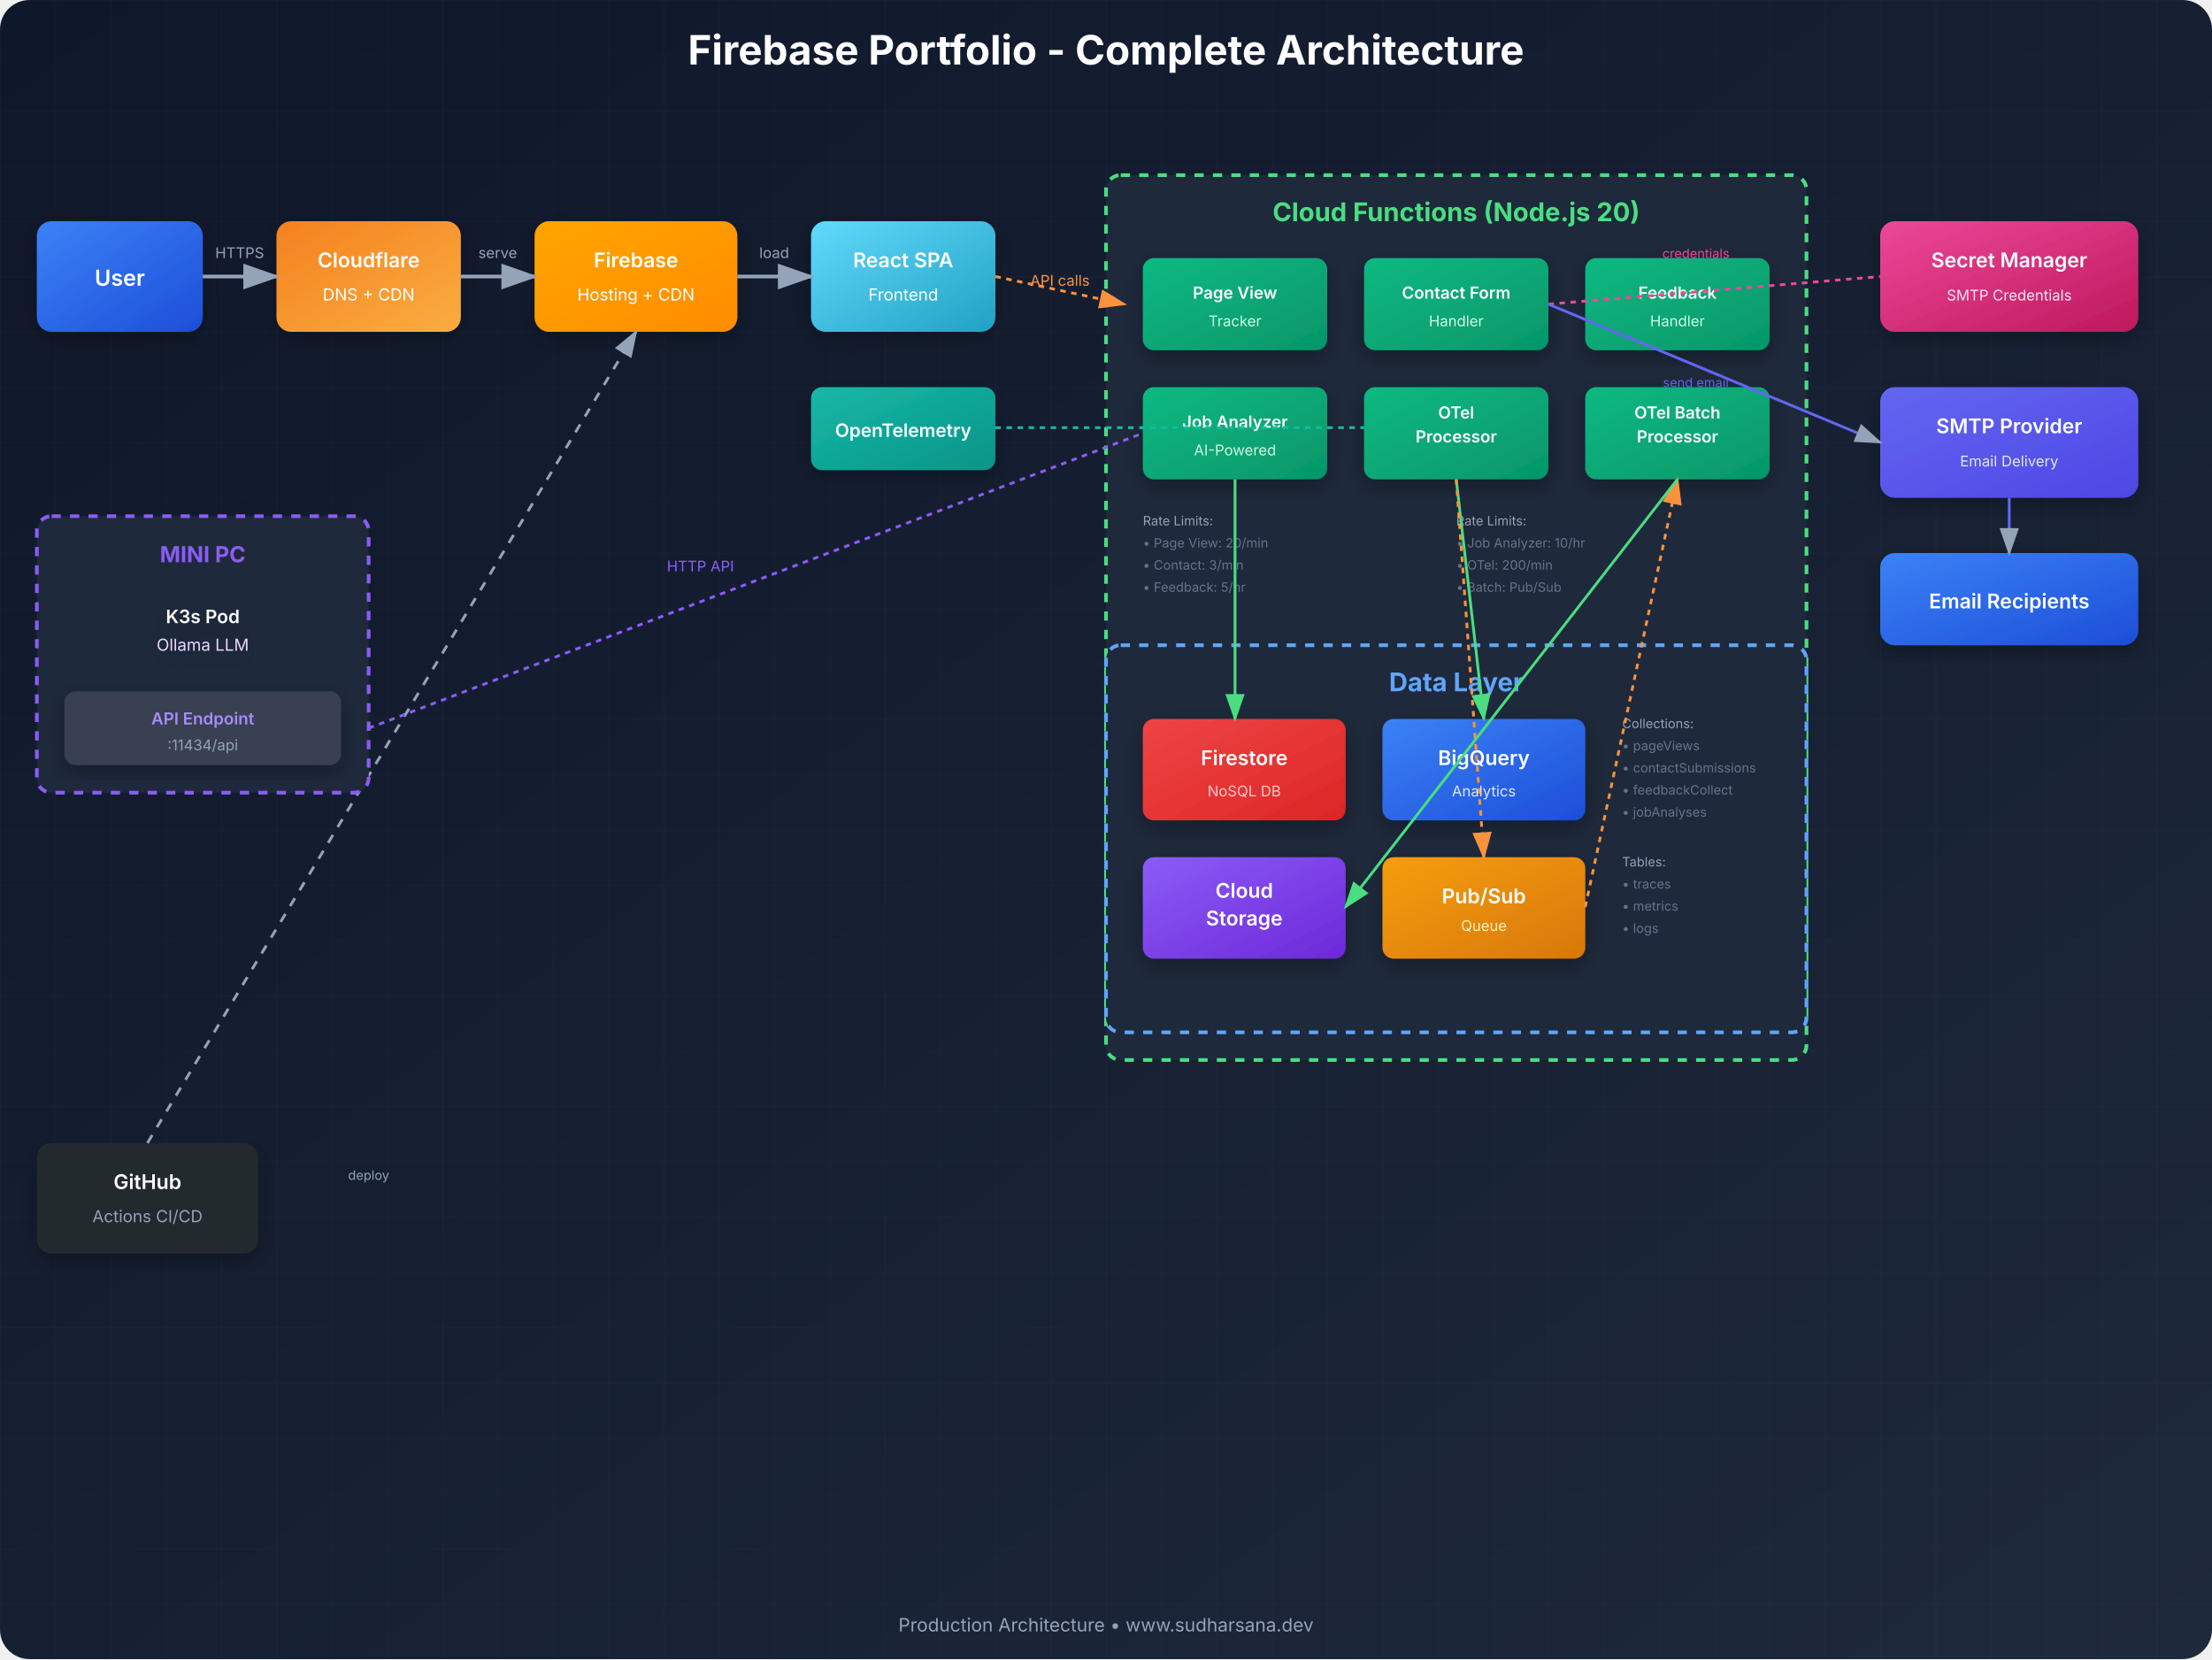
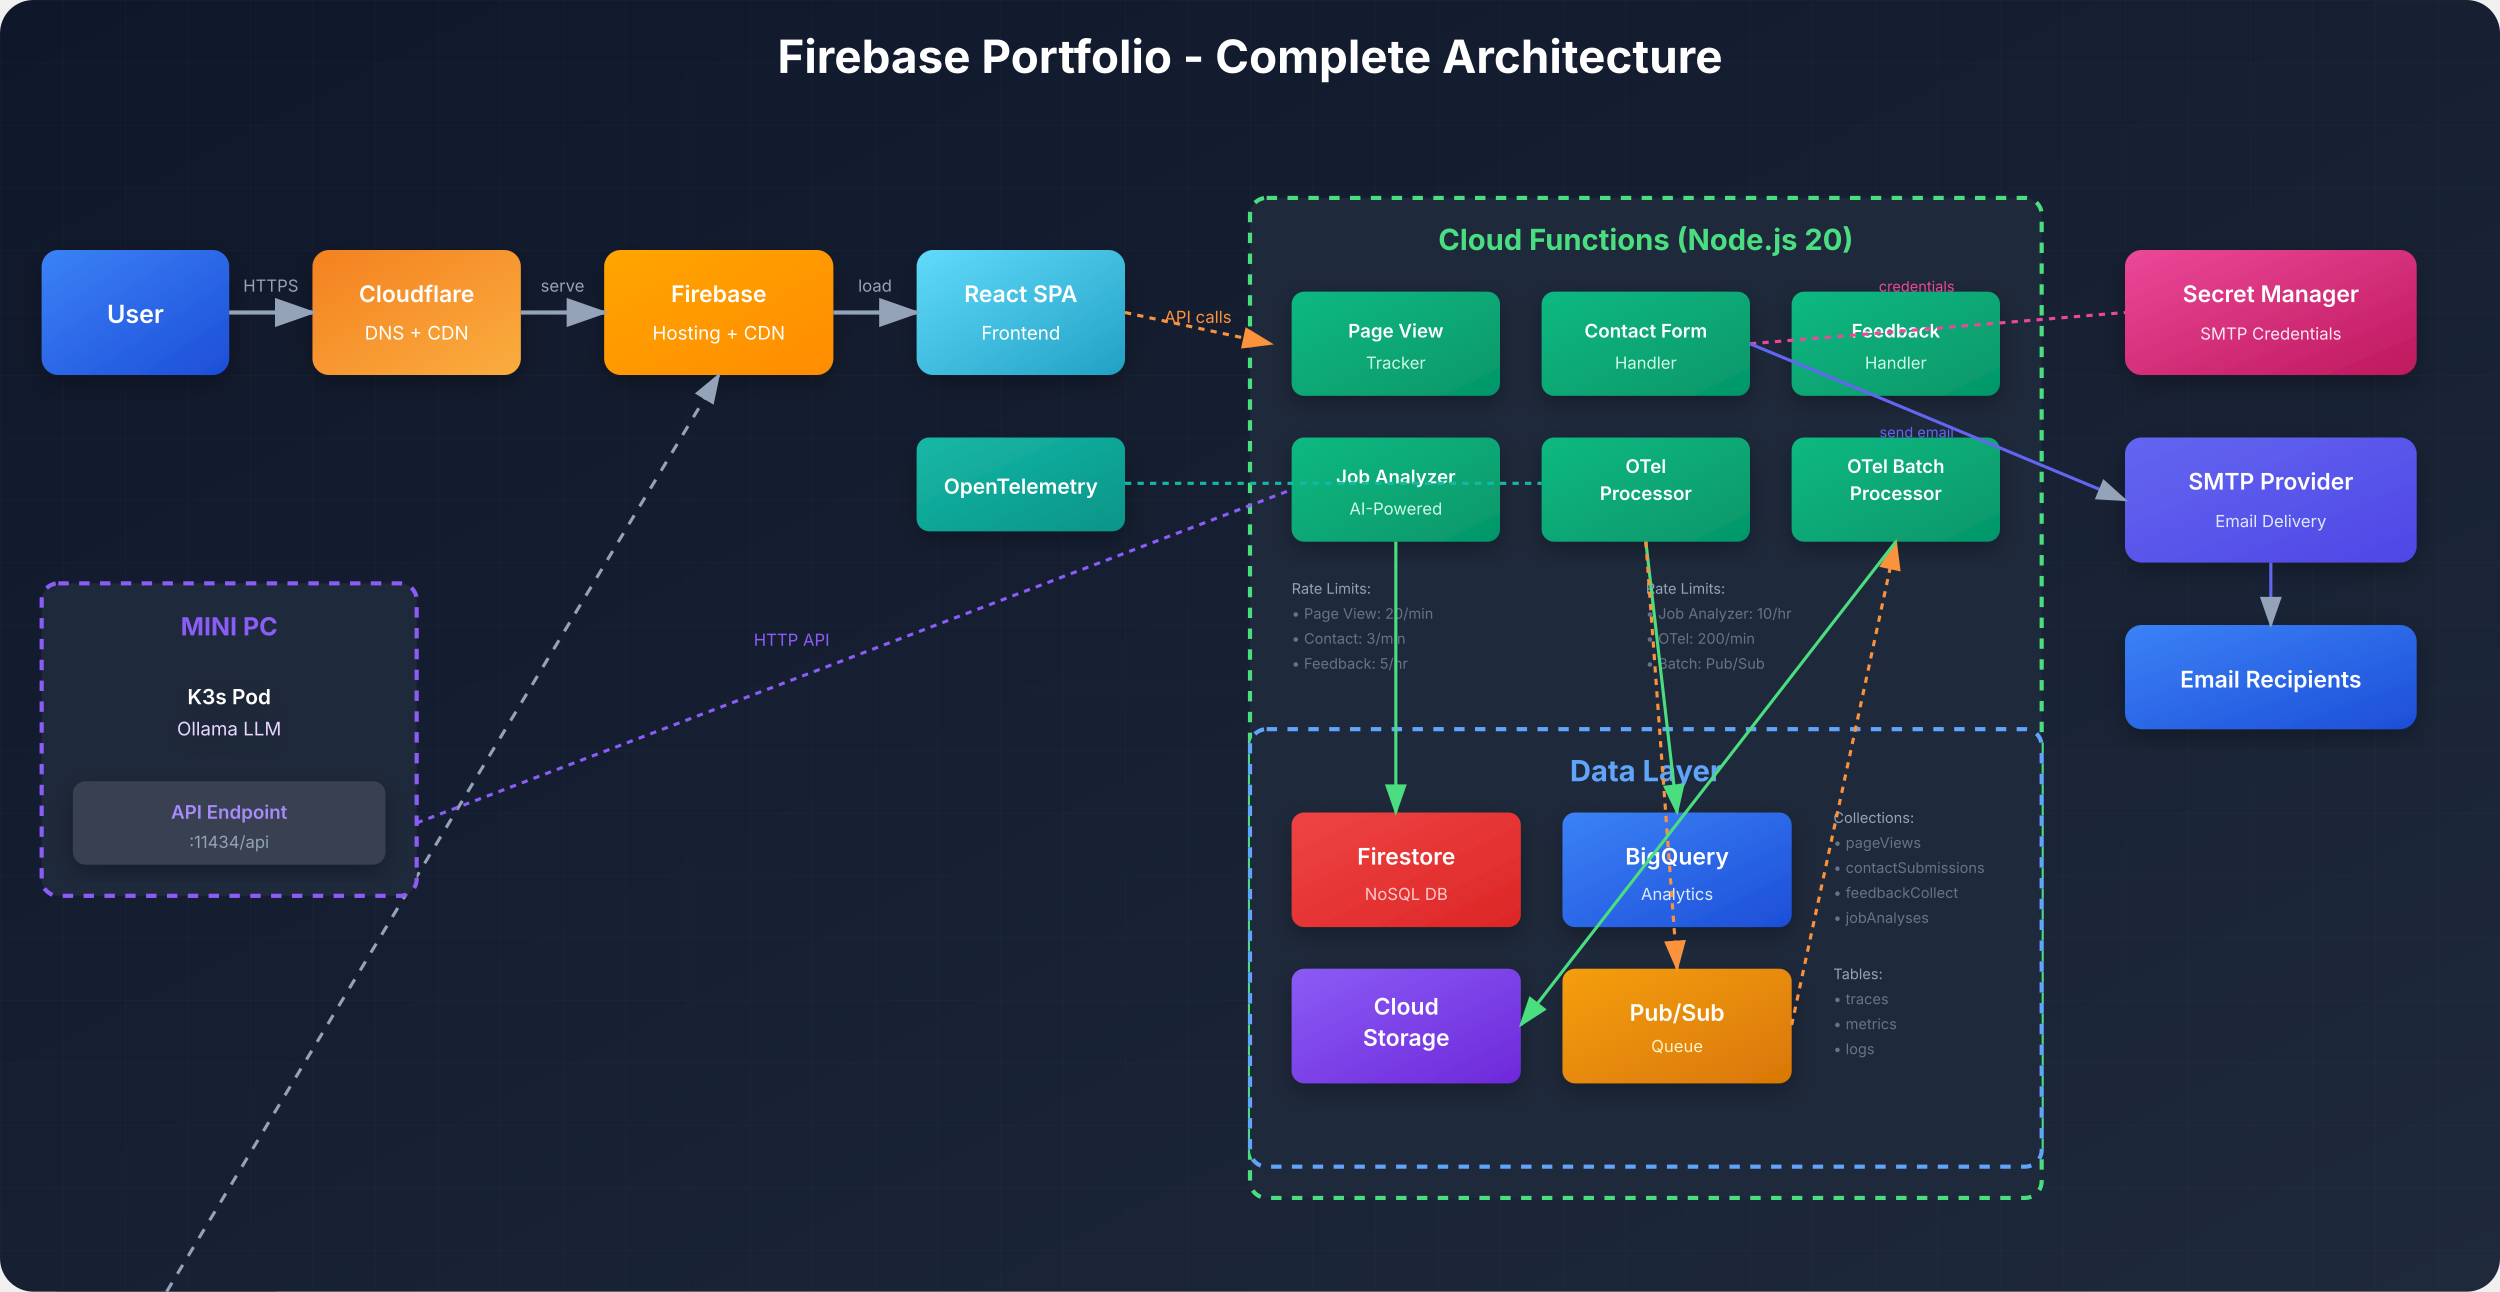
- <svg xmlns="http://www.w3.org/2000/svg" viewBox="0 0 1200 900" style="font-family: system-ui, -apple-system, sans-serif;">
+ <svg xmlns="http://www.w3.org/2000/svg" viewBox="0 0 1200 620" style="font-family: system-ui, -apple-system, sans-serif;">
  <defs>
    <linearGradient id="userGrad" x1="0%" y1="0%" x2="100%" y2="100%">
      <stop offset="0%" style="stop-color:#3b82f6" />
      <stop offset="100%" style="stop-color:#1d4ed8" />
    </linearGradient>
    <linearGradient id="cloudflareGrad" x1="0%" y1="0%" x2="100%" y2="100%">
      <stop offset="0%" style="stop-color:#f48120" />
      <stop offset="100%" style="stop-color:#faad3f" />
    </linearGradient>
    <linearGradient id="firebaseGrad" x1="0%" y1="0%" x2="100%" y2="100%">
      <stop offset="0%" style="stop-color:#FFA500" />
      <stop offset="100%" style="stop-color:#FF8C00" />
    </linearGradient>
    <linearGradient id="reactGrad" x1="0%" y1="0%" x2="100%" y2="100%">
      <stop offset="0%" style="stop-color:#61dafb" />
      <stop offset="100%" style="stop-color:#21a1c4" />
    </linearGradient>
    <linearGradient id="functionGrad" x1="0%" y1="0%" x2="100%" y2="100%">
      <stop offset="0%" style="stop-color:#10b981" />
      <stop offset="100%" style="stop-color:#059669" />
    </linearGradient>
    <linearGradient id="firestoreGrad" x1="0%" y1="0%" x2="100%" y2="100%">
      <stop offset="0%" style="stop-color:#ef4444" />
      <stop offset="100%" style="stop-color:#dc2626" />
    </linearGradient>
    <linearGradient id="bigqueryGrad" x1="0%" y1="0%" x2="100%" y2="100%">
      <stop offset="0%" style="stop-color:#3b82f6" />
      <stop offset="100%" style="stop-color:#1d4ed8" />
    </linearGradient>
    <linearGradient id="storageGrad" x1="0%" y1="0%" x2="100%" y2="100%">
      <stop offset="0%" style="stop-color:#8b5cf6" />
      <stop offset="100%" style="stop-color:#6d28d9" />
    </linearGradient>
    <linearGradient id="pubsubGrad" x1="0%" y1="0%" x2="100%" y2="100%">
      <stop offset="0%" style="stop-color:#f59e0b" />
      <stop offset="100%" style="stop-color:#d97706" />
    </linearGradient>
    <linearGradient id="secretGrad" x1="0%" y1="0%" x2="100%" y2="100%">
      <stop offset="0%" style="stop-color:#ec4899" />
      <stop offset="100%" style="stop-color:#be185d" />
    </linearGradient>
    <linearGradient id="smtpGrad" x1="0%" y1="0%" x2="100%" y2="100%">
      <stop offset="0%" style="stop-color:#6366f1" />
      <stop offset="100%" style="stop-color:#4f46e5" />
    </linearGradient>
    <linearGradient id="otelGrad" x1="0%" y1="0%" x2="100%" y2="100%">
      <stop offset="0%" style="stop-color:#14b8a6" />
      <stop offset="100%" style="stop-color:#0d9488" />
    </linearGradient>
    <linearGradient id="bgGrad" x1="0%" y1="0%" x2="100%" y2="100%">
      <stop offset="0%" style="stop-color:#0f172a" />
      <stop offset="100%" style="stop-color:#1e293b" />
    </linearGradient>
    <filter id="shadow" x="-20%" y="-20%" width="140%" height="140%">
      <feDropShadow dx="0" dy="4" stdDeviation="6" flood-color="#000" flood-opacity="0.3" />
    </filter>
    <marker id="arrow" markerWidth="10" markerHeight="7" refX="9" refY="3.5" orient="auto">
      <polygon points="0 0, 10 3.5, 0 7" fill="#94a3b8" />
    </marker>
    <marker id="arrow-orange" markerWidth="10" markerHeight="7" refX="9" refY="3.5" orient="auto">
      <polygon points="0 0, 10 3.5, 0 7" fill="#fb923c" />
    </marker>
    <marker id="arrow-green" markerWidth="10" markerHeight="7" refX="9" refY="3.5" orient="auto">
      <polygon points="0 0, 10 3.5, 0 7" fill="#4ade80" />
    </marker>
  </defs>
-   <rect width="1200" height="900" rx="16" fill="url(#bgGrad)" />
+   <rect width="1200" height="620" rx="16" fill="url(#bgGrad)" />
  <pattern id="grid" width="30" height="30" patternUnits="userSpaceOnUse">
    <path d="M 30 0 L 0 0 0 30" fill="none" stroke="#ffffff" stroke-width="0.3" opacity="0.05" />
  </pattern>
-   <rect width="1200" height="900" fill="url(#grid)" />
+   <rect width="1200" height="620" fill="url(#grid)" />
  <text x="600" y="35" text-anchor="middle" fill="#ffffff" font-size="22" font-weight="700">Firebase Portfolio - Complete Architecture</text>
  <g filter="url(#shadow)">
    <rect x="20" y="120" width="90" height="60" rx="8" fill="url(#userGrad)" />
    <text x="65" y="155" text-anchor="middle" fill="white" font-size="12" font-weight="600">User</text>
  </g>
  <g filter="url(#shadow)">
    <rect x="150" y="120" width="100" height="60" rx="8" fill="url(#cloudflareGrad)" />
    <text x="200" y="145" text-anchor="middle" fill="white" font-size="11" font-weight="600">Cloudflare</text>
    <text x="200" y="163" text-anchor="middle" fill="white" font-size="9">DNS + CDN</text>
  </g>
  <g filter="url(#shadow)">
    <rect x="290" y="120" width="110" height="60" rx="8" fill="url(#firebaseGrad)" />
    <text x="345" y="145" text-anchor="middle" fill="white" font-size="11" font-weight="600">Firebase</text>
    <text x="345" y="163" text-anchor="middle" fill="white" font-size="9">Hosting + CDN</text>
  </g>
  <g filter="url(#shadow)">
    <rect x="440" y="120" width="100" height="60" rx="8" fill="url(#reactGrad)" />
    <text x="490" y="145" text-anchor="middle" fill="white" font-size="11" font-weight="600">React SPA</text>
    <text x="490" y="163" text-anchor="middle" fill="white" font-size="9">Frontend</text>
  </g>
  <g filter="url(#shadow)">
    <rect x="440" y="210" width="100" height="45" rx="6" fill="url(#otelGrad)" />
    <text x="490" y="237" text-anchor="middle" fill="white" font-size="10" font-weight="600">OpenTelemetry</text>
  </g>
  <rect x="600" y="95" width="380" height="480" fill="#1e293b" stroke="#4ade80" stroke-width="2" rx="8" stroke-dasharray="5,5" />
  <text x="790" y="120" text-anchor="middle" fill="#4ade80" font-size="14" font-weight="700">Cloud Functions (Node.js 20)</text>
  <g filter="url(#shadow)">
    <rect x="620" y="140" width="100" height="50" rx="6" fill="url(#functionGrad)" />
    <text x="670" y="162" text-anchor="middle" fill="white" font-size="9" font-weight="600">Page View</text>
    <text x="670" y="177" text-anchor="middle" fill="#d1fae5" font-size="8">Tracker</text>
  </g>
  <g filter="url(#shadow)">
    <rect x="740" y="140" width="100" height="50" rx="6" fill="url(#functionGrad)" />
    <text x="790" y="162" text-anchor="middle" fill="white" font-size="9" font-weight="600">Contact Form</text>
    <text x="790" y="177" text-anchor="middle" fill="#d1fae5" font-size="8">Handler</text>
  </g>
  <g filter="url(#shadow)">
    <rect x="860" y="140" width="100" height="50" rx="6" fill="url(#functionGrad)" />
    <text x="910" y="162" text-anchor="middle" fill="white" font-size="9" font-weight="600">Feedback</text>
    <text x="910" y="177" text-anchor="middle" fill="#d1fae5" font-size="8">Handler</text>
  </g>
  <g filter="url(#shadow)">
    <rect x="620" y="210" width="100" height="50" rx="6" fill="url(#functionGrad)" />
    <text x="670" y="232" text-anchor="middle" fill="white" font-size="9" font-weight="600">Job Analyzer</text>
    <text x="670" y="247" text-anchor="middle" fill="#d1fae5" font-size="8">AI-Powered</text>
  </g>
  <g filter="url(#shadow)">
    <rect x="740" y="210" width="100" height="50" rx="6" fill="url(#functionGrad)" />
    <text x="790" y="227" text-anchor="middle" fill="white" font-size="9" font-weight="600">OTel</text>
    <text x="790" y="240" text-anchor="middle" fill="white" font-size="9" font-weight="600">Processor</text>
  </g>
  <g filter="url(#shadow)">
    <rect x="860" y="210" width="100" height="50" rx="6" fill="url(#functionGrad)" />
    <text x="910" y="227" text-anchor="middle" fill="white" font-size="9" font-weight="600">OTel Batch</text>
    <text x="910" y="240" text-anchor="middle" fill="white" font-size="9" font-weight="600">Processor</text>
  </g>
  <text x="620" y="285" fill="#94a3b8" font-size="7">Rate Limits:</text>
  <text x="620" y="297" fill="#64748b" font-size="7">• Page View: 20/min</text>
  <text x="620" y="309" fill="#64748b" font-size="7">• Contact: 3/min</text>
  <text x="620" y="321" fill="#64748b" font-size="7">• Feedback: 5/hr</text>
  <text x="790" y="285" fill="#94a3b8" font-size="7">Rate Limits:</text>
  <text x="790" y="297" fill="#64748b" font-size="7">• Job Analyzer: 10/hr</text>
  <text x="790" y="309" fill="#64748b" font-size="7">• OTel: 200/min</text>
  <text x="790" y="321" fill="#64748b" font-size="7">• Batch: Pub/Sub</text>
  <rect x="600" y="350" width="380" height="210" fill="#1e293b" stroke="#60a5fa" stroke-width="2" rx="8" stroke-dasharray="5,5" />
  <text x="790" y="375" text-anchor="middle" fill="#60a5fa" font-size="14" font-weight="700">Data Layer</text>
  <g filter="url(#shadow)">
    <rect x="620" y="390" width="110" height="55" rx="6" fill="url(#firestoreGrad)" />
    <text x="675" y="415" text-anchor="middle" fill="white" font-size="11" font-weight="600">Firestore</text>
    <text x="675" y="432" text-anchor="middle" fill="#fecaca" font-size="8">NoSQL DB</text>
  </g>
  <g filter="url(#shadow)">
    <rect x="750" y="390" width="110" height="55" rx="6" fill="url(#bigqueryGrad)" />
    <text x="805" y="415" text-anchor="middle" fill="white" font-size="11" font-weight="600">BigQuery</text>
    <text x="805" y="432" text-anchor="middle" fill="#dbeafe" font-size="8">Analytics</text>
  </g>
  <g filter="url(#shadow)">
    <rect x="620" y="465" width="110" height="55" rx="6" fill="url(#storageGrad)" />
    <text x="675" y="487" text-anchor="middle" fill="white" font-size="11" font-weight="600">Cloud</text>
    <text x="675" y="502" text-anchor="middle" fill="white" font-size="11" font-weight="600">Storage</text>
  </g>
  <g filter="url(#shadow)">
    <rect x="750" y="465" width="110" height="55" rx="6" fill="url(#pubsubGrad)" />
    <text x="805" y="490" text-anchor="middle" fill="white" font-size="11" font-weight="600">Pub/Sub</text>
    <text x="805" y="505" text-anchor="middle" fill="#fef3c7" font-size="8">Queue</text>
  </g>
  <text x="880" y="395" fill="#94a3b8" font-size="7">Collections:</text>
  <text x="880" y="407" fill="#64748b" font-size="7">• pageViews</text>
  <text x="880" y="419" fill="#64748b" font-size="7">• contactSubmissions</text>
  <text x="880" y="431" fill="#64748b" font-size="7">• feedbackCollect</text>
  <text x="880" y="443" fill="#64748b" font-size="7">• jobAnalyses</text>
  <text x="880" y="470" fill="#94a3b8" font-size="7">Tables:</text>
  <text x="880" y="482" fill="#64748b" font-size="7">• traces</text>
  <text x="880" y="494" fill="#64748b" font-size="7">• metrics</text>
  <text x="880" y="506" fill="#64748b" font-size="7">• logs</text>
  <g filter="url(#shadow)">
    <rect x="1020" y="120" width="140" height="60" rx="8" fill="url(#secretGrad)" />
    <text x="1090" y="145" text-anchor="middle" fill="white" font-size="11" font-weight="600">Secret Manager</text>
    <text x="1090" y="163" text-anchor="middle" fill="#fce7f3" font-size="8">SMTP Credentials</text>
  </g>
  <g filter="url(#shadow)">
    <rect x="1020" y="210" width="140" height="60" rx="8" fill="url(#smtpGrad)" />
    <text x="1090" y="235" text-anchor="middle" fill="white" font-size="11" font-weight="600">SMTP Provider</text>
    <text x="1090" y="253" text-anchor="middle" fill="#e0e7ff" font-size="8">Email Delivery</text>
  </g>
  <g filter="url(#shadow)">
    <rect x="1020" y="300" width="140" height="50" rx="8" fill="url(#userGrad)" />
    <text x="1090" y="330" text-anchor="middle" fill="white" font-size="11" font-weight="600">Email Recipients</text>
  </g>
  <g filter="url(#shadow)">
    <rect x="20" y="620" width="120" height="60" rx="8" fill="#24292f" />
    <text x="80" y="645" text-anchor="middle" fill="white" font-size="11" font-weight="600">GitHub</text>
    <text x="80" y="663" text-anchor="middle" fill="#94a3b8" font-size="9">Actions CI/CD</text>
  </g>
  <path d="M 110 150 L 150 150" stroke="#94a3b8" stroke-width="2" marker-end="url(#arrow)" />
  <path d="M 250 150 L 290 150" stroke="#94a3b8" stroke-width="2" marker-end="url(#arrow)" />
  <path d="M 400 150 L 440 150" stroke="#94a3b8" stroke-width="2" marker-end="url(#arrow)" />
  <path d="M 540 150 L 610 165" stroke="#fb923c" stroke-width="1.5" stroke-dasharray="3,3" marker-end="url(#arrow-orange)" />
  <path d="M 540 232 L 740 232" stroke="#14b8a6" stroke-width="1.5" stroke-dasharray="3,3" />
  <path d="M 670 260 L 670 390" stroke="#4ade80" stroke-width="1.5" marker-end="url(#arrow-green)" />
  <path d="M 790 260 L 805 390" stroke="#4ade80" stroke-width="1.5" marker-end="url(#arrow-green)" />
  <path d="M 790 260 L 805 465" stroke="#fb923c" stroke-width="1.5" stroke-dasharray="3,3" marker-end="url(#arrow-orange)" />
  <path d="M 860 492 L 910 260" stroke="#fb923c" stroke-width="1.5" stroke-dasharray="3,3" marker-end="url(#arrow-orange)" />
  <path d="M 910 260 L 730 492" stroke="#4ade80" stroke-width="1.5" marker-end="url(#arrow-green)" />
  <path d="M 840 165 L 1020 150" stroke="#ec4899" stroke-width="1.5" stroke-dasharray="3,3" fill="none" />
  <path d="M 840 165 L 1020 240" stroke="#6366f1" stroke-width="1.5" marker-end="url(#arrow)" fill="none" />
  <path d="M 1090 270 L 1090 300" stroke="#6366f1" stroke-width="1.5" marker-end="url(#arrow)" />
  <path d="M 80 620 L 345 180" stroke="#94a3b8" stroke-width="1.5" stroke-dasharray="5,5" marker-end="url(#arrow)" fill="none" />
  <text x="130" y="140" text-anchor="middle" fill="#94a3b8" font-size="8">HTTPS</text>
  <text x="270" y="140" text-anchor="middle" fill="#94a3b8" font-size="8">serve</text>
  <text x="420" y="140" text-anchor="middle" fill="#94a3b8" font-size="8">load</text>
  <text x="575" y="155" text-anchor="middle" fill="#fb923c" font-size="8">API calls</text>
  <text x="920" y="140" text-anchor="middle" fill="#ec4899" font-size="7">credentials</text>
  <text x="920" y="210" text-anchor="middle" fill="#6366f1" font-size="7">send email</text>
  <text x="200" y="640" text-anchor="middle" fill="#94a3b8" font-size="7">deploy</text>
  <rect x="20" y="280" width="180" height="150" fill="#1e293b" stroke="#8b5cf6" stroke-width="2" rx="8" stroke-dasharray="5,5" />
  <text x="110" y="305" text-anchor="middle" fill="#8b5cf6" font-size="12" font-weight="700">MINI PC</text>
  <g filter="url(#shadow)">
    <rect x="35" y="320" width="150" height="45" rx="6" fill="url(#ollamaGrad)" />
    <text x="110" y="338" text-anchor="middle" fill="white" font-size="10" font-weight="600">K3s Pod</text>
    <text x="110" y="353" text-anchor="middle" fill="#e9d5ff" font-size="9">Ollama LLM</text>
  </g>
  <g filter="url(#shadow)">
    <rect x="35" y="375" width="150" height="40" rx="6" fill="#374151" />
    <text x="110" y="393" text-anchor="middle" fill="#a78bfa" font-size="9" font-weight="600">API Endpoint</text>
    <text x="110" y="407" text-anchor="middle" fill="#94a3b8" font-size="8">:11434/api</text>
  </g>
  <path d="M 200 395 L 620 235" stroke="#8b5cf6" stroke-width="1.5" stroke-dasharray="3,3" fill="none" />
  <text x="380" y="310" text-anchor="middle" fill="#8b5cf6" font-size="8">HTTP API</text>
-   <text x="600" y="885" text-anchor="middle" fill="#94a3b8" font-size="10">Production Architecture • www.sudharsana.dev</text>
</svg>
